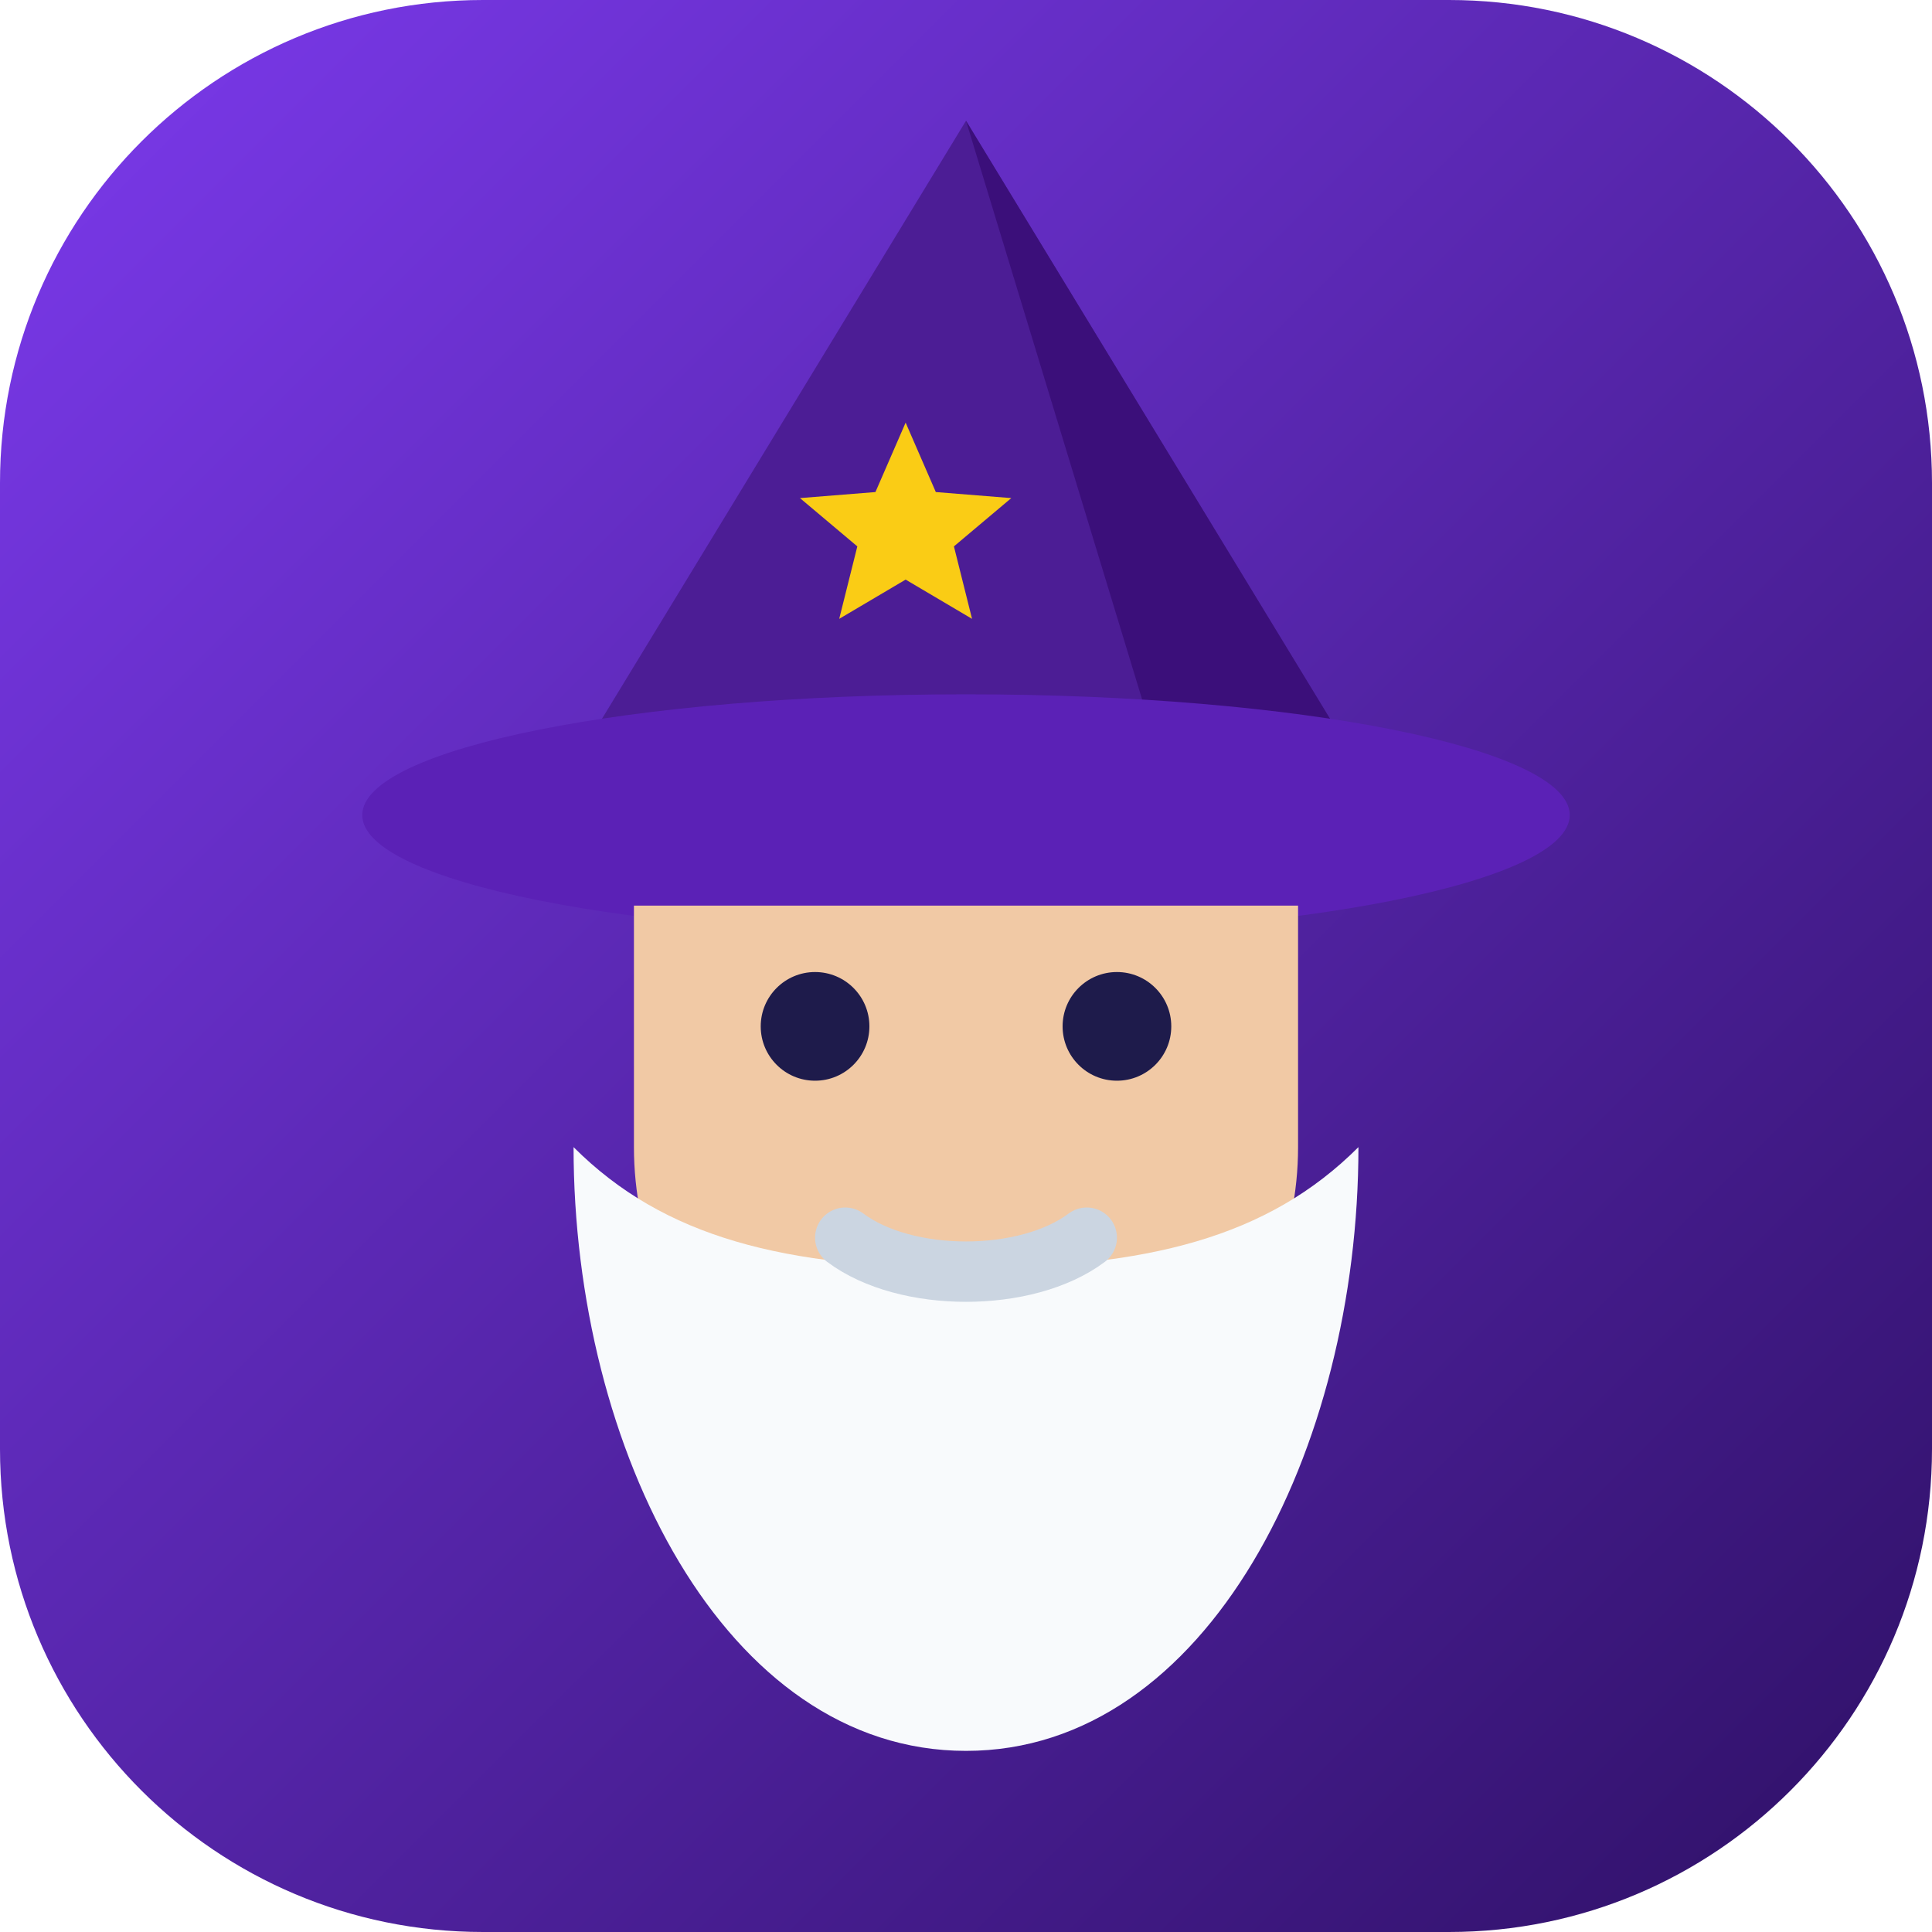
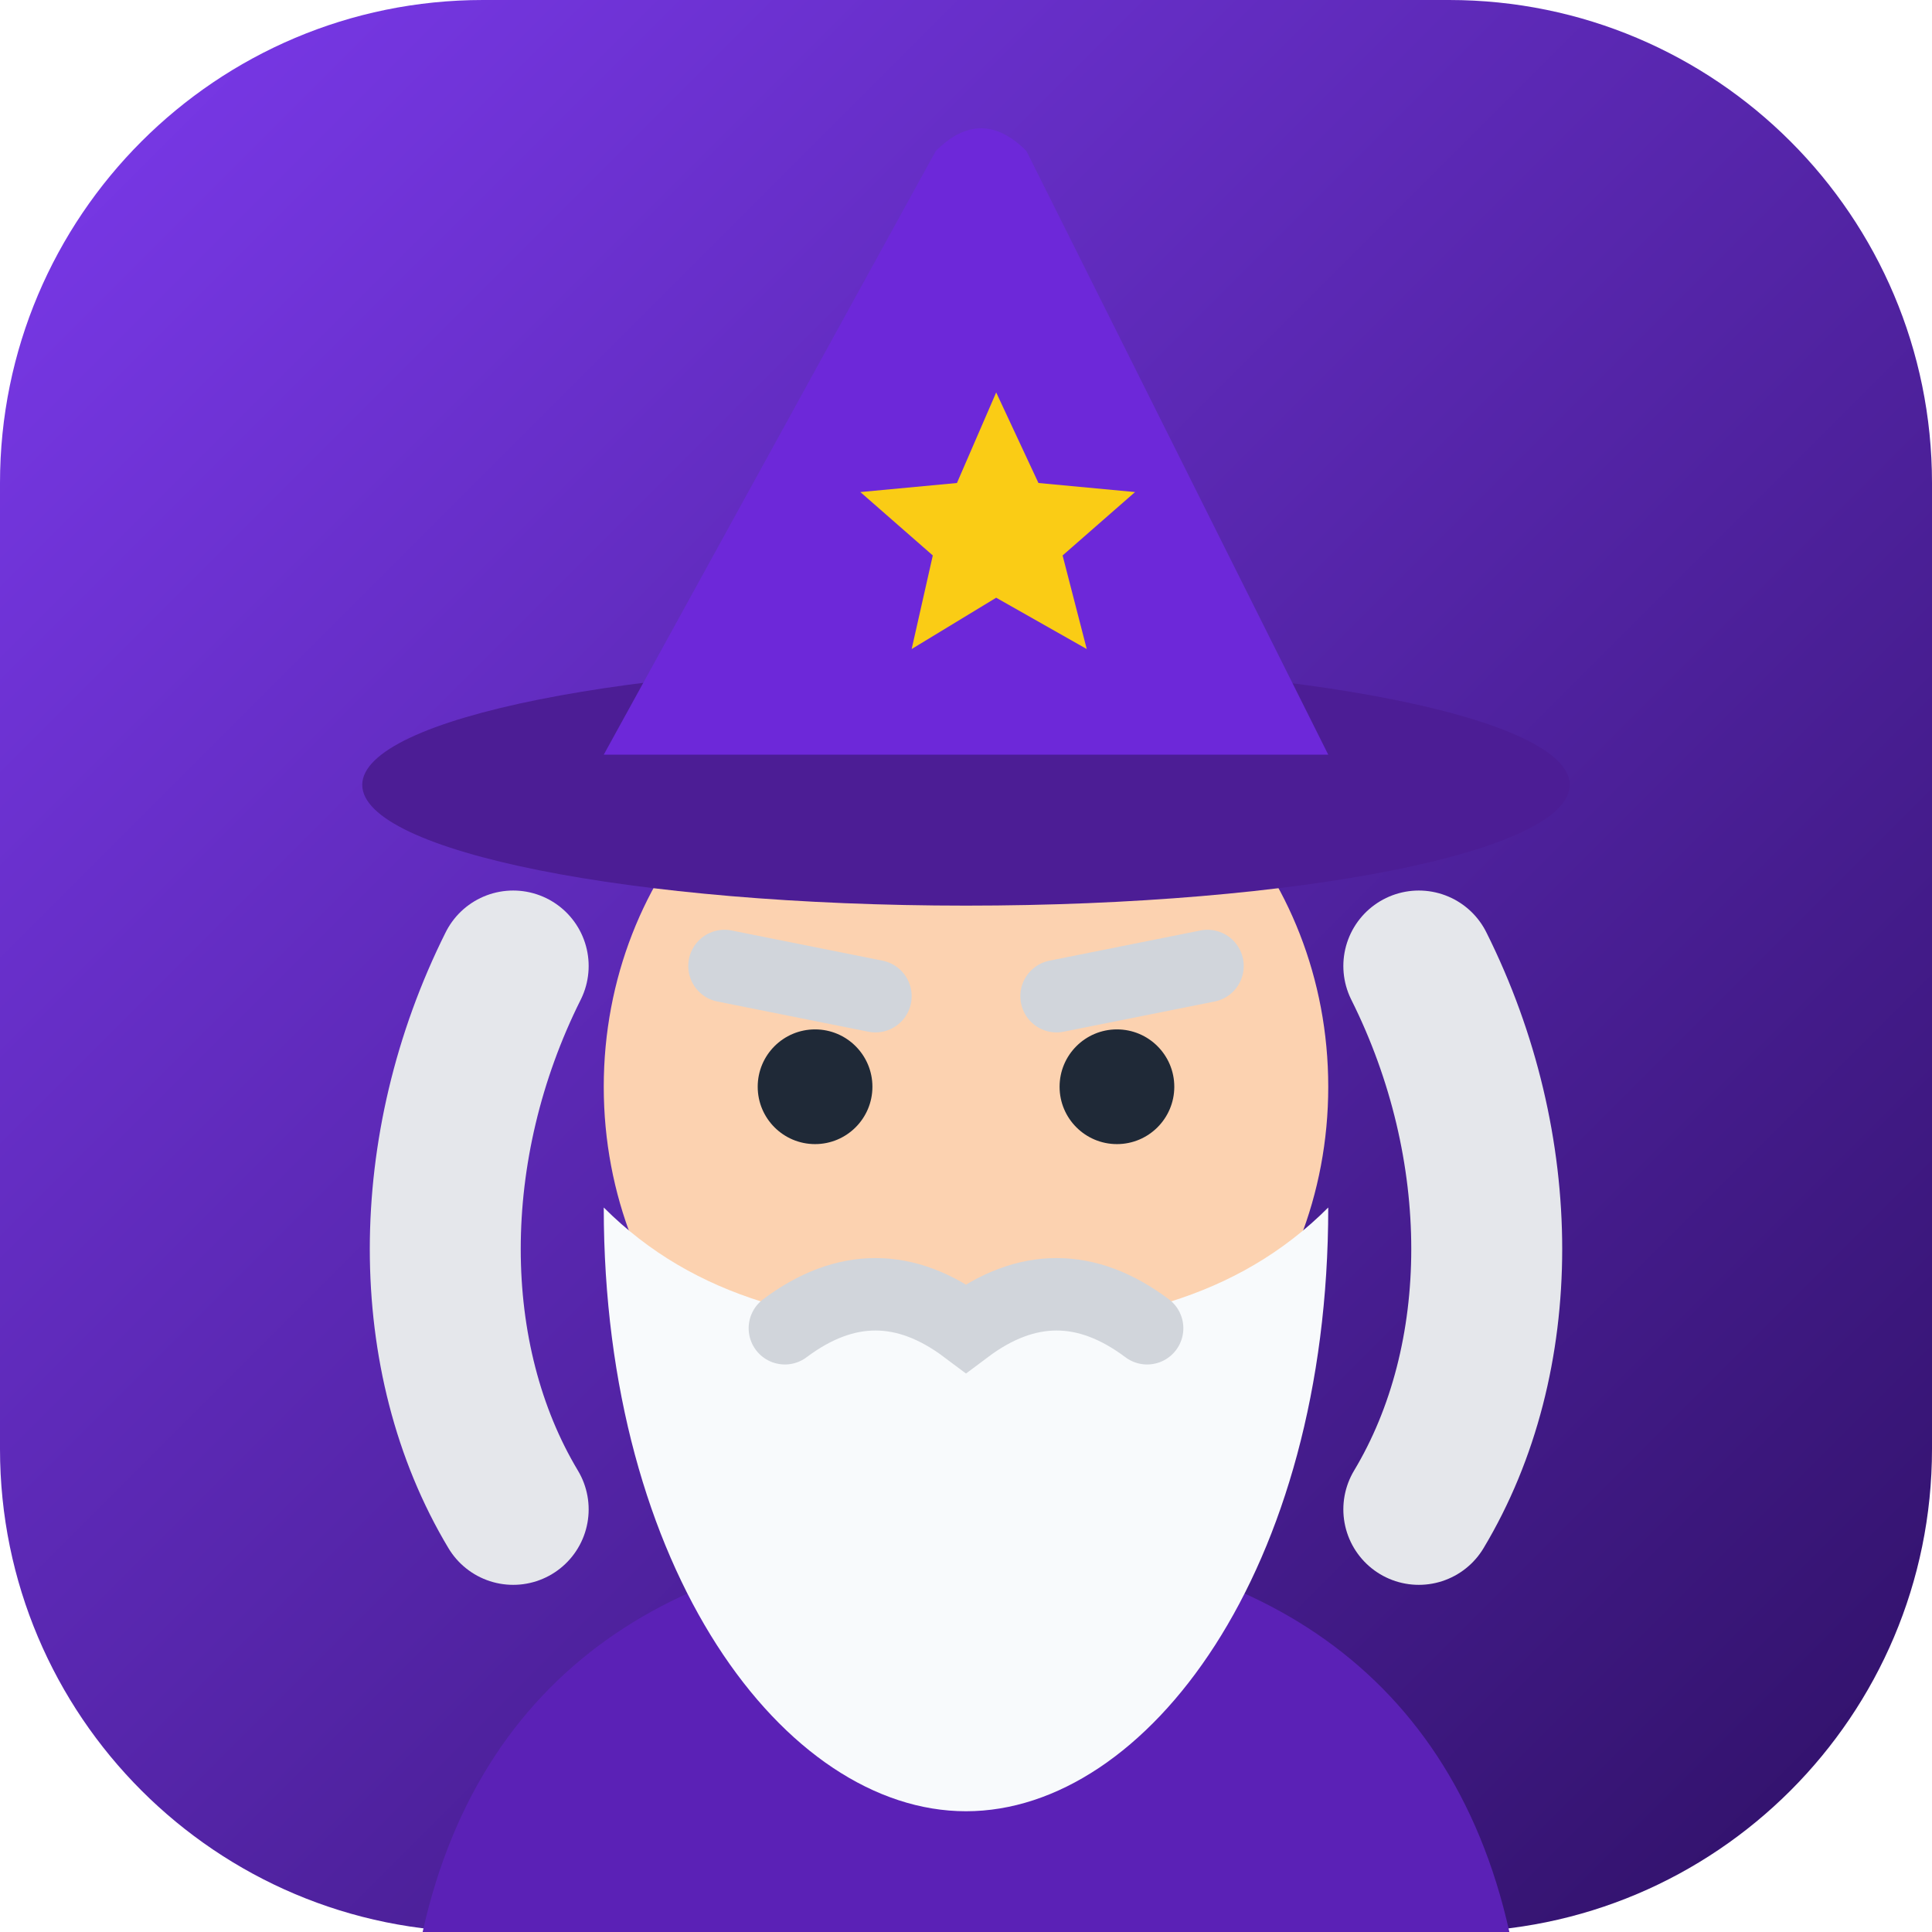
<svg xmlns="http://www.w3.org/2000/svg" viewBox="0 0 64 64" role="img" aria-label="Mago">
  <defs>
    <linearGradient id="bg" x1="0" y1="0" x2="1" y2="1">
      <stop offset="0" stop-color="#7c3aed" />
      <stop offset="1" stop-color="#2e1065" />
    </linearGradient>
  </defs>
  <rect width="64" height="64" rx="16" fill="url(#bg)" />
-   <path d="M32 4 46 27H18z" fill="#4c1d95" />
-   <path d="M32 4 46 27H39z" fill="#3b0f7a" />
-   <path d="m30 14 1 2.3 2.5.2-1.9 1.6.6 2.4-2.2-1.3-2.2 1.3.6-2.4-1.9-1.6 2.5-.2z" fill="#facc15" />
-   <ellipse cx="32" cy="27" rx="20" ry="4" fill="#5b21b6" />
-   <path d="M21 30h22v8a11 11 0 0 1-22 0z" fill="#f1c9a5" />
-   <circle cx="27" cy="34" r="1.8" fill="#1e1b4b" />
-   <circle cx="37" cy="34" r="1.8" fill="#1e1b4b" />
-   <path d="M19 38c3 3 7 4 13 4s10-1 13-4c0 10-5 20-13 20s-13-10-13-20z" fill="#f8fafc" />
-   <path d="M28 41c2 1.5 6 1.5 8 0" stroke="#cbd5e1" stroke-width="2" stroke-linecap="round" fill="none" />
+   <path d="M14 64c2-9 9-13 18-13s16 4 18 13z" fill="#5b21b6" />
+   <path d="M17 32c-3 6-3 13 0 18M47 32c3 6 3 13 0 18" stroke="#e5e7eb" stroke-width="5" fill="none" stroke-linecap="round" />
+   <ellipse cx="32" cy="36" rx="12" ry="13" fill="#fcd2b0" />
+   <path d="M20 40c0 12 6 20 12 20s12-8 12-20c-3 3-7 4-12 4s-9-1-12-4z" fill="#f8fafc" />
+   <path d="M26 44c2-1.5 4-1.5 6 0 2-1.5 4-1.5 6 0" stroke="#d1d5db" stroke-width="2.4" fill="none" stroke-linecap="round" />
+   <path d="M24 32l5 1M40 32l-5 1" stroke="#d1d5db" stroke-width="2.4" stroke-linecap="round" />
+   <circle cx="27" cy="36" r="1.9" fill="#1f2937" />
+   <circle cx="37" cy="36" r="1.9" fill="#1f2937" />
+   <ellipse cx="32" cy="26" rx="20" ry="4" fill="#4c1d95" />
+   <path d="M20 25L31 5c1-1 2-1 3 0l10 20z" fill="#6d28d9" />
+   <path d="M33 13l1.4 3 3.2.3-2.4 2.1.8 3.1-3-1.7-2.8 1.7.7-3.1-2.4-2.1 3.2-.3z" fill="#facc15" />
</svg>
